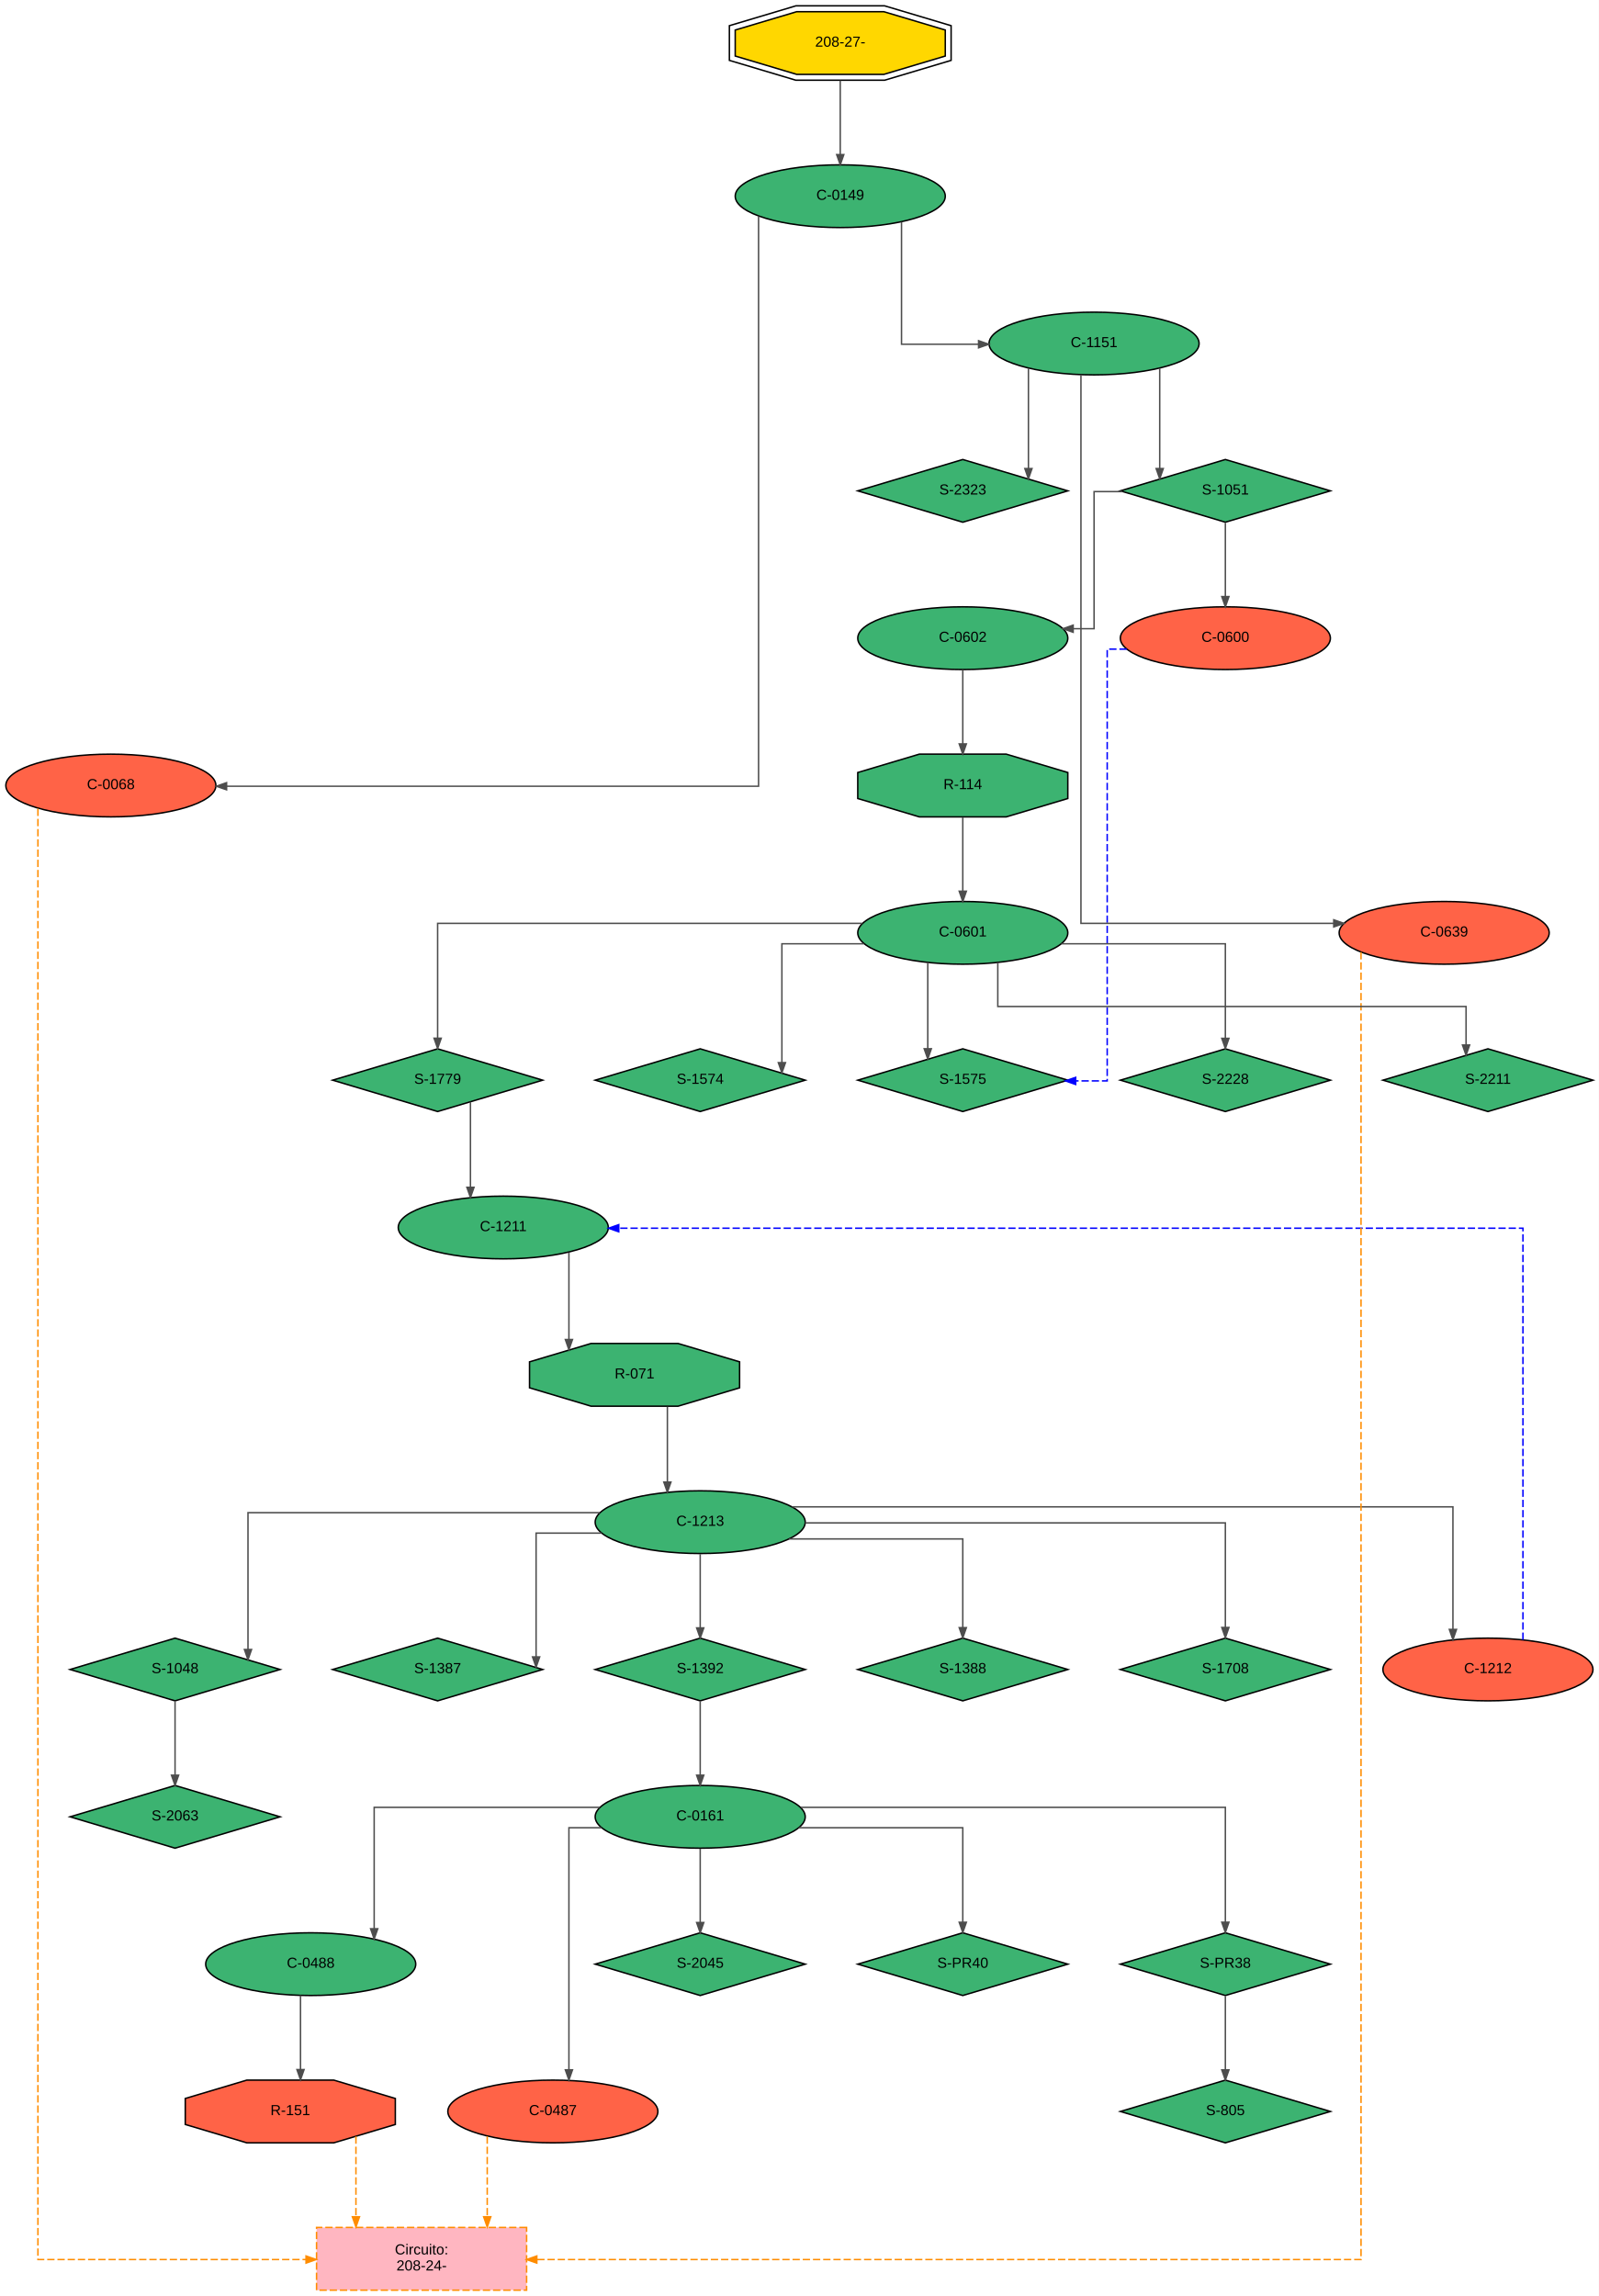
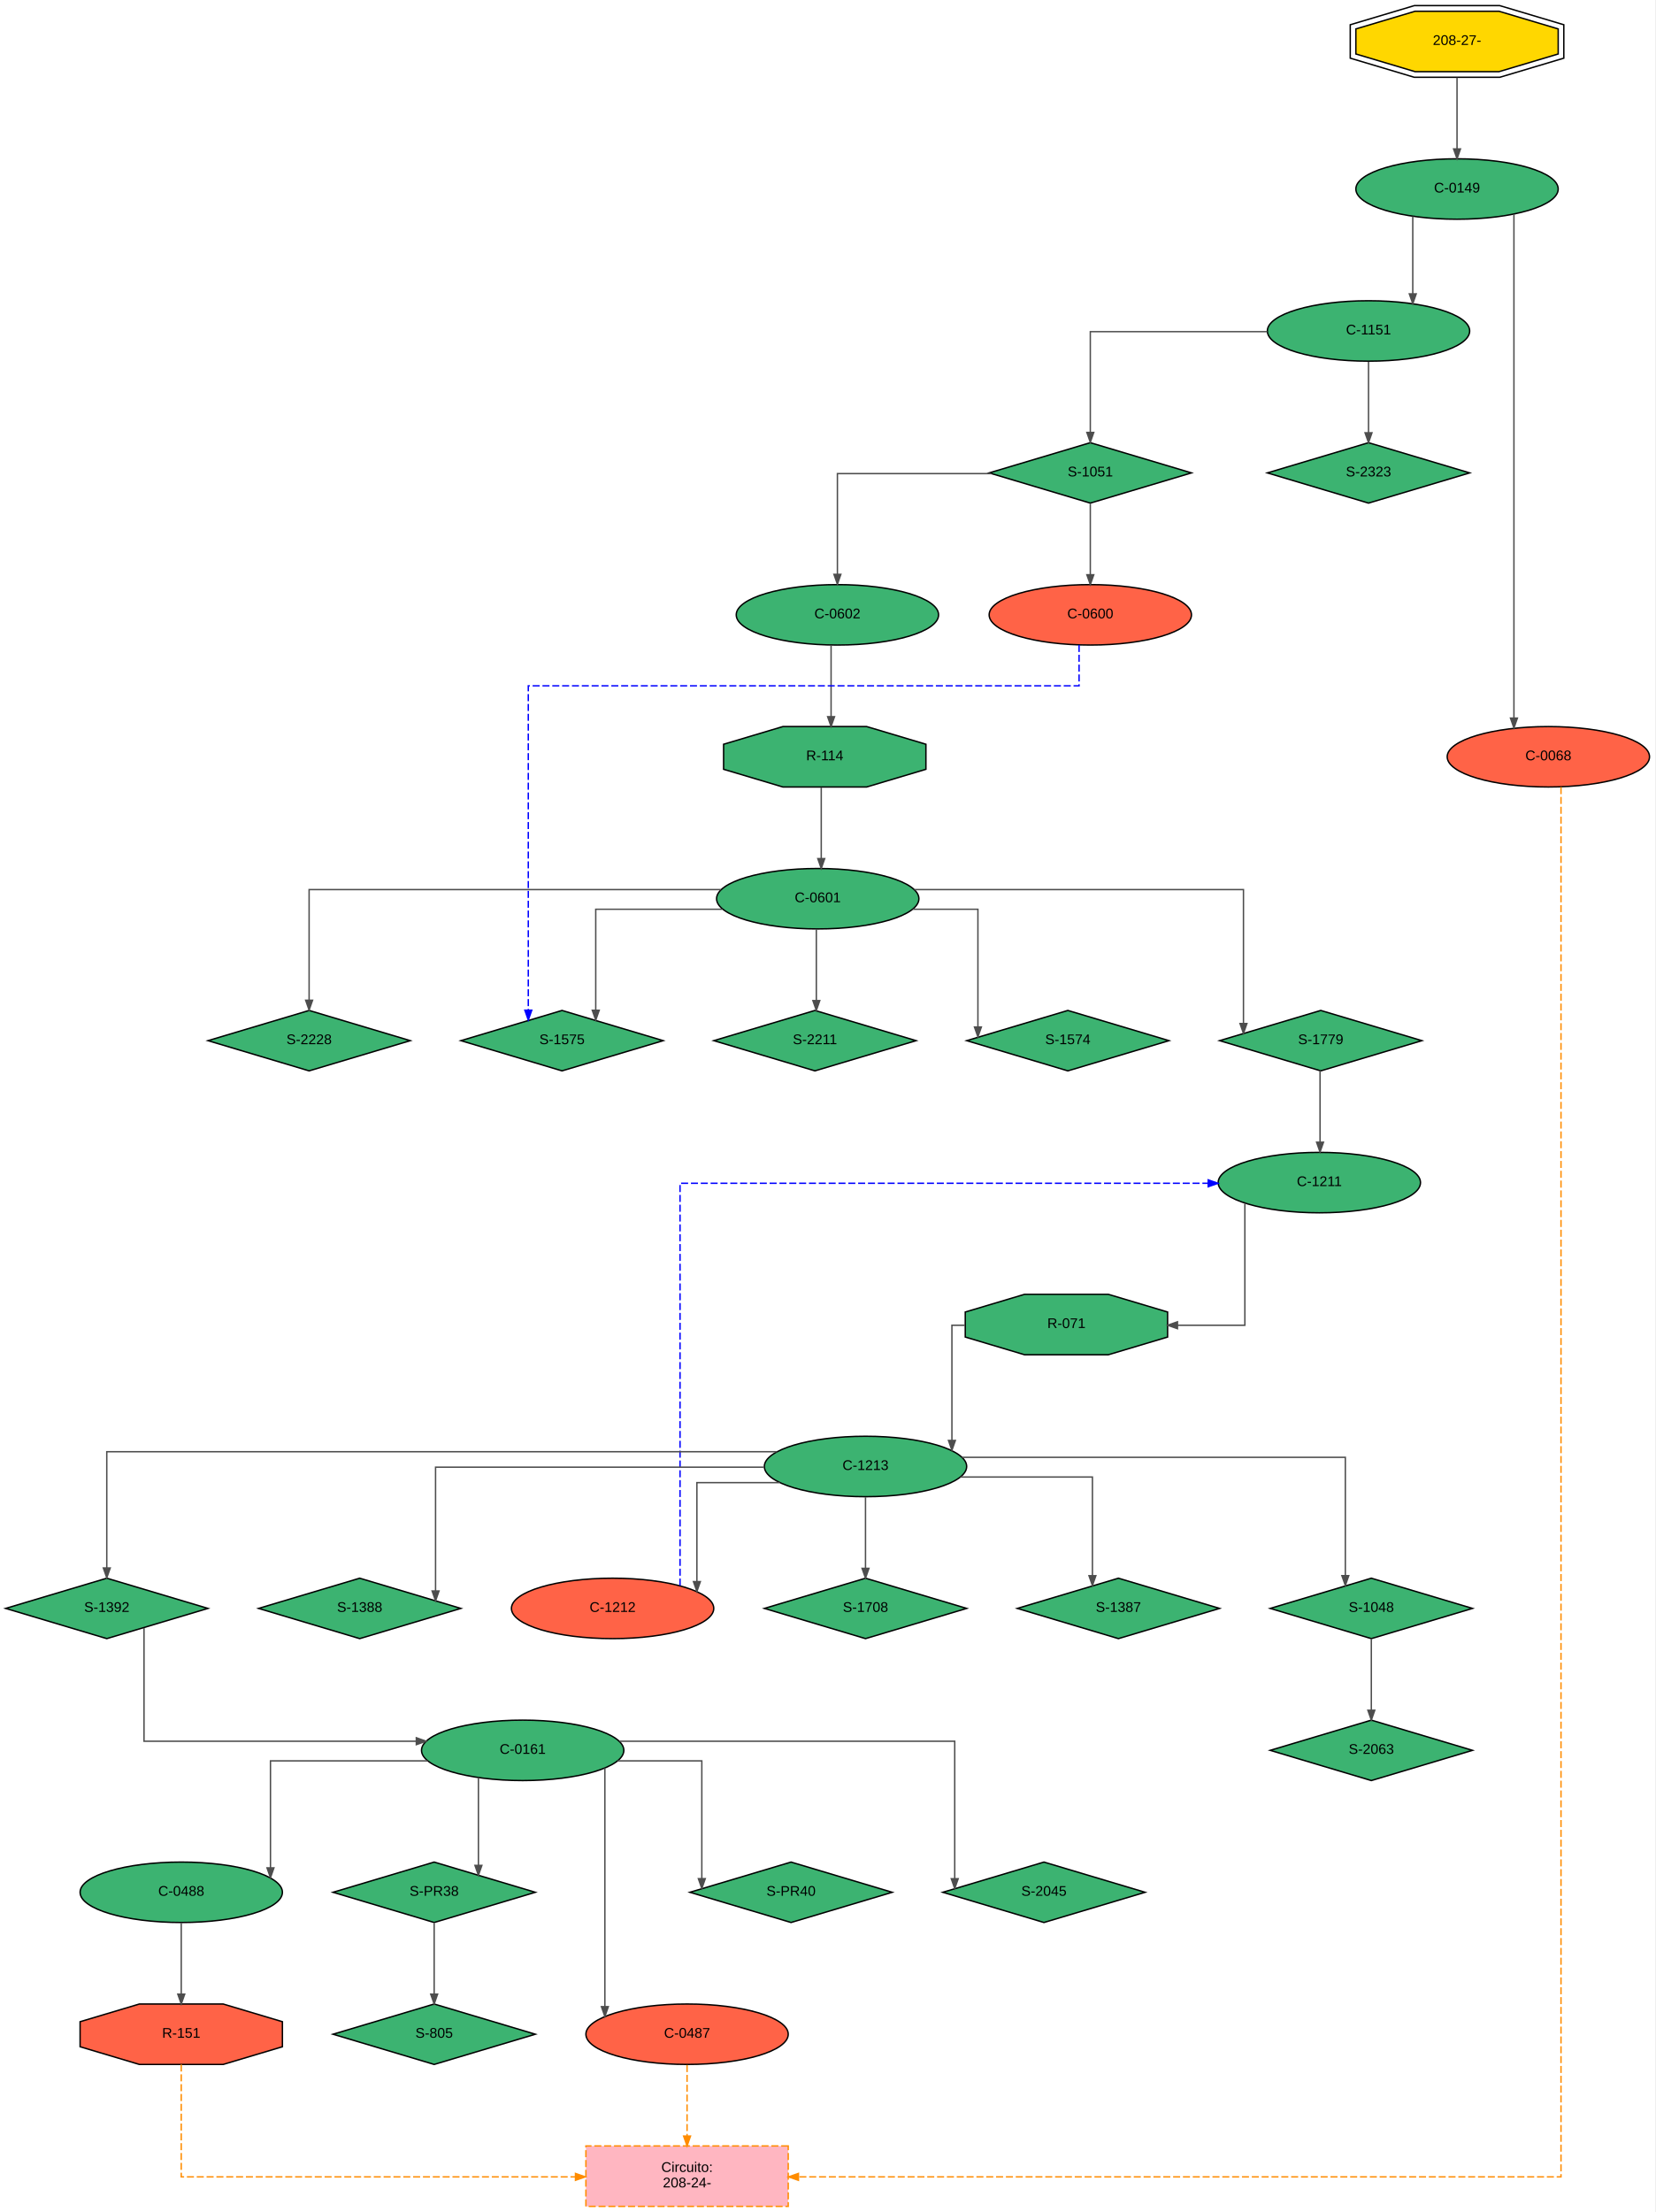
- <svg xmlns="http://www.w3.org/2000/svg" width="1096pt" height="1574pt" viewBox="0.00 0.00 1096.00 1574.00">
+ <svg xmlns="http://www.w3.org/2000/svg" width="1178pt" height="1574pt" viewBox="0.00 0.00 1178.00 1574.00">
  <g id="graph0" class="graph" transform="scale(1 1) rotate(0) translate(4 1570)">
-     <polygon fill="white" stroke="transparent" points="-4,4 -4,-1570 1092,-1570 1092,4 -4,4" />
+     <polygon fill="white" stroke="transparent" points="-4,4 -4,-1570 1174,-1570 1174,4 -4,4" />
    <g id="node1" class="node">
-       <ellipse fill="mediumseagreen" stroke="black" cx="209" cy="-223.5" rx="72" ry="21.5" />
-       <text text-anchor="middle" x="209" y="-221" font-family="Arial" font-size="10.00">C-0488</text>
+       <ellipse fill="mediumseagreen" stroke="black" cx="125" cy="-223.5" rx="72" ry="21.5" />
+       <text text-anchor="middle" x="125" y="-221" font-family="Arial" font-size="10.00">C-0488</text>
+     </g>
+     <g id="node9" class="node">
+       <polygon fill="tomato" stroke="black" points="197,-113.59 197,-131.41 154.82,-144 95.18,-144 53,-131.41 53,-113.59 95.18,-101 154.82,-101 197,-113.59" />
+       <text text-anchor="middle" x="125" y="-120" font-family="Arial" font-size="10.00">R-151</text>
+     </g>
+     <g id="edge7" class="edge">
+       <path fill="none" stroke="#4d4d4d" d="M125,-201.58C125,-201.58 125,-151.03 125,-151.03" />
+       <polygon fill="#4d4d4d" stroke="#4d4d4d" points="127.45,-151.03 125,-144.03 122.55,-151.03 127.45,-151.03" />
+     </g>
+     <g id="node2" class="node">
+       <polygon fill="mediumseagreen" stroke="black" points="772,-1255 700,-1233.5 772,-1212 844,-1233.5 772,-1255" />
+       <text text-anchor="middle" x="772" y="-1231" font-family="Arial" font-size="10.00">S-1051</text>
+     </g>
+     <g id="node4" class="node">
+       <ellipse fill="mediumseagreen" stroke="black" cx="592" cy="-1132.5" rx="72" ry="21.5" />
+       <text text-anchor="middle" x="592" y="-1130" font-family="Arial" font-size="10.00">C-0602</text>
+     </g>
+     <g id="edge24" class="edge">
+       <path fill="none" stroke="#4d4d4d" d="M701.63,-1233C651.15,-1233 592,-1233 592,-1233 592,-1233 592,-1161.31 592,-1161.31" />
+       <polygon fill="#4d4d4d" stroke="#4d4d4d" points="594.45,-1161.31 592,-1154.31 589.55,-1161.31 594.45,-1161.31" />
+     </g>
+     <g id="node8" class="node">
+       <ellipse fill="tomato" stroke="black" cx="772" cy="-1132.5" rx="72" ry="21.5" />
+       <text text-anchor="middle" x="772" y="-1130" font-family="Arial" font-size="10.00">C-0600</text>
+     </g>
+     <g id="edge25" class="edge">
+       <path fill="none" stroke="#4d4d4d" d="M772,-1211.58C772,-1211.58 772,-1161.03 772,-1161.03" />
+       <polygon fill="#4d4d4d" stroke="#4d4d4d" points="774.45,-1161.03 772,-1154.03 769.55,-1161.03 774.45,-1161.03" />
+     </g>
+     <g id="node3" class="node">
+       <polygon fill="mediumseagreen" stroke="black" points="972,-346 900,-324.5 972,-303 1044,-324.5 972,-346" />
+       <text text-anchor="middle" x="972" y="-322" font-family="Arial" font-size="10.00">S-2063</text>
+     </g>
+     <g id="node5" class="node">
+       <polygon fill="mediumseagreen" stroke="black" points="655,-1022.59 655,-1040.41 612.82,-1053 553.18,-1053 511,-1040.41 511,-1022.59 553.18,-1010 612.82,-1010 655,-1022.59" />
+       <text text-anchor="middle" x="583" y="-1029" font-family="Arial" font-size="10.00">R-114</text>
+     </g>
+     <g id="edge26" class="edge">
+       <path fill="none" stroke="#4d4d4d" d="M587.5,-1110.58C587.5,-1110.58 587.5,-1060.03 587.5,-1060.03" />
+       <polygon fill="#4d4d4d" stroke="#4d4d4d" points="589.95,-1060.03 587.5,-1053.03 585.05,-1060.03 589.95,-1060.03" />
+     </g>
+     <g id="node11" class="node">
+       <ellipse fill="mediumseagreen" stroke="black" cx="578" cy="-930.5" rx="72" ry="21.5" />
+       <text text-anchor="middle" x="578" y="-928" font-family="Arial" font-size="10.00">C-0601</text>
+     </g>
+     <g id="edge27" class="edge">
+       <path fill="none" stroke="#4d4d4d" d="M580.5,-1009.58C580.5,-1009.58 580.5,-959.03 580.5,-959.03" />
+       <polygon fill="#4d4d4d" stroke="#4d4d4d" points="582.95,-959.03 580.5,-952.03 578.05,-959.03 582.95,-959.03" />
+     </g>
+     <g id="node6" class="node">
+       <polygon fill="mediumseagreen" stroke="black" points="305,-245 233,-223.5 305,-202 377,-223.5 305,-245" />
+       <text text-anchor="middle" x="305" y="-221" font-family="Arial" font-size="10.00">S-PR38</text>
+     </g>
+     <g id="node21" class="node">
+       <polygon fill="mediumseagreen" stroke="black" points="305,-144 233,-122.5 305,-101 377,-122.5 305,-144" />
+       <text text-anchor="middle" x="305" y="-120" font-family="Arial" font-size="10.00">S-805</text>
+     </g>
+     <g id="edge4" class="edge">
+       <path fill="none" stroke="#4d4d4d" d="M305,-201.58C305,-201.58 305,-151.03 305,-151.03" />
+       <polygon fill="#4d4d4d" stroke="#4d4d4d" points="307.45,-151.03 305,-144.03 302.55,-151.03 307.45,-151.03" />
+     </g>
+     <g id="node7" class="node">
+       <polygon fill="mediumseagreen" stroke="black" points="216,-851 144,-829.5 216,-808 288,-829.5 216,-851" />
+       <text text-anchor="middle" x="216" y="-827" font-family="Arial" font-size="10.00">S-2228</text>
+     </g>
+     <g id="node22" class="node">
+       <polygon fill="mediumseagreen" stroke="black" points="396,-851 324,-829.5 396,-808 468,-829.5 396,-851" />
+       <text text-anchor="middle" x="396" y="-827" font-family="Arial" font-size="10.00">S-1575</text>
+     </g>
+     <g id="edge37" class="edge">
+       <path fill="none" stroke="blue" stroke-dasharray="5,2" d="M764,-1111.08C764,-1097.32 764,-1082 764,-1082 764,-1082 372,-1082 372,-1082 372,-1082 372,-851.17 372,-851.17" />
+       <polygon fill="blue" stroke="blue" points="374.45,-851.17 372,-844.17 369.55,-851.17 374.45,-851.17" />
+     </g>
+     <g id="node34" class="node">
+       <polygon fill="lightpink" stroke="darkorange" stroke-dasharray="5,2" points="557,-43 413,-43 413,0 557,0 557,-43" />
+       <text text-anchor="middle" x="485" y="-24.5" font-family="Arial" font-size="10.00">Circuito:</text>
+       <text text-anchor="middle" x="485" y="-13.5" font-family="Arial" font-size="10.00">208-24-</text>
+     </g>
+     <g id="edge33" class="edge">
+       <path fill="none" stroke="darkorange" stroke-dasharray="5,2" d="M125,-100.97C125,-71.18 125,-21 125,-21 125,-21 405.58,-21 405.58,-21" />
+       <polygon fill="darkorange" stroke="darkorange" points="405.58,-23.45 412.58,-21 405.58,-18.55 405.58,-23.45" />
+     </g>
+     <g id="node10" class="node">
+       <ellipse fill="mediumseagreen" stroke="black" cx="970" cy="-1334.5" rx="72" ry="21.5" />
+       <text text-anchor="middle" x="970" y="-1332" font-family="Arial" font-size="10.00">C-1151</text>
+     </g>
+     <g id="edge23" class="edge">
+       <path fill="none" stroke="#4d4d4d" d="M897.96,-1334C841.34,-1334 772,-1334 772,-1334 772,-1334 772,-1262.31 772,-1262.31" />
+       <polygon fill="#4d4d4d" stroke="#4d4d4d" points="774.45,-1262.31 772,-1255.31 769.55,-1262.31 774.45,-1262.31" />
+     </g>
+     <g id="node13" class="node">
+       <polygon fill="mediumseagreen" stroke="black" points="970,-1255 898,-1233.5 970,-1212 1042,-1233.5 970,-1255" />
+       <text text-anchor="middle" x="970" y="-1231" font-family="Arial" font-size="10.00">S-2323</text>
+     </g>
+     <g id="edge21" class="edge">
+       <path fill="none" stroke="#4d4d4d" d="M970,-1312.58C970,-1312.58 970,-1262.03 970,-1262.03" />
+       <polygon fill="#4d4d4d" stroke="#4d4d4d" points="972.45,-1262.03 970,-1255.03 967.55,-1262.03 972.45,-1262.03" />
+     </g>
+     <g id="edge13" class="edge">
+       <path fill="none" stroke="#4d4d4d" d="M509.06,-937C404.03,-937 216,-937 216,-937 216,-937 216,-858.25 216,-858.25" />
+       <polygon fill="#4d4d4d" stroke="#4d4d4d" points="218.45,-858.25 216,-851.25 213.55,-858.25 218.45,-858.25" />
+     </g>
+     <g id="edge28" class="edge">
+       <path fill="none" stroke="#4d4d4d" d="M510.08,-923C467.25,-923 420,-923 420,-923 420,-923 420,-851.11 420,-851.11" />
+       <polygon fill="#4d4d4d" stroke="#4d4d4d" points="422.45,-851.11 420,-844.11 417.55,-851.11 422.45,-851.11" />
+     </g>
+     <g id="node28" class="node">
+       <polygon fill="mediumseagreen" stroke="black" points="576,-851 504,-829.5 576,-808 648,-829.5 576,-851" />
+       <text text-anchor="middle" x="576" y="-827" font-family="Arial" font-size="10.00">S-2211</text>
+     </g>
+     <g id="edge14" class="edge">
+       <path fill="none" stroke="#4d4d4d" d="M577,-908.58C577,-908.58 577,-858.03 577,-858.03" />
+       <polygon fill="#4d4d4d" stroke="#4d4d4d" points="579.45,-858.03 577,-851.03 574.55,-858.03 579.45,-858.03" />
+     </g>
+     <g id="node29" class="node">
+       <polygon fill="mediumseagreen" stroke="black" points="756,-851 684,-829.5 756,-808 828,-829.5 756,-851" />
+       <text text-anchor="middle" x="756" y="-827" font-family="Arial" font-size="10.00">S-1574</text>
+     </g>
+     <g id="edge12" class="edge">
+       <path fill="none" stroke="#4d4d4d" d="M645.63,-923C670.18,-923 692,-923 692,-923 692,-923 692,-839.2 692,-839.2" />
+       <polygon fill="#4d4d4d" stroke="#4d4d4d" points="694.45,-839.2 692,-832.2 689.55,-839.2 694.45,-839.2" />
+     </g>
+     <g id="node32" class="node">
+       <polygon fill="mediumseagreen" stroke="black" points="936,-851 864,-829.5 936,-808 1008,-829.5 936,-851" />
+       <text text-anchor="middle" x="936" y="-827" font-family="Arial" font-size="10.00">S-1779</text>
+     </g>
+     <g id="edge29" class="edge">
+       <path fill="none" stroke="#4d4d4d" d="M646.76,-937C736.15,-937 881,-937 881,-937 881,-937 881,-841.68 881,-841.68" />
+       <polygon fill="#4d4d4d" stroke="#4d4d4d" points="883.45,-841.68 881,-834.68 878.55,-841.68 883.45,-841.68" />
+     </g>
+     <g id="node12" class="node">
+       <ellipse fill="tomato" stroke="black" cx="485" cy="-122.5" rx="72" ry="21.5" />
+       <text text-anchor="middle" x="485" y="-120" font-family="Arial" font-size="10.00">C-0487</text>
+     </g>
+     <g id="edge34" class="edge">
+       <path fill="none" stroke="darkorange" stroke-dasharray="5,2" d="M485,-100.58C485,-100.58 485,-50.03 485,-50.03" />
+       <polygon fill="darkorange" stroke="darkorange" points="487.45,-50.03 485,-43.03 482.55,-50.03 487.45,-50.03" />
+     </g>
+     <g id="node14" class="node">
+       <ellipse fill="mediumseagreen" stroke="black" cx="935" cy="-728.5" rx="72" ry="21.5" />
+       <text text-anchor="middle" x="935" y="-726" font-family="Arial" font-size="10.00">C-1211</text>
+     </g>
+     <g id="node33" class="node">
+       <polygon fill="mediumseagreen" stroke="black" points="827,-618.59 827,-636.41 784.82,-649 725.18,-649 683,-636.41 683,-618.59 725.18,-606 784.82,-606 827,-618.59" />
+       <text text-anchor="middle" x="755" y="-625" font-family="Arial" font-size="10.00">R-071</text>
+     </g>
+     <g id="edge31" class="edge">
+       <path fill="none" stroke="#4d4d4d" d="M882,-713.52C882,-685.29 882,-627 882,-627 882,-627 834.03,-627 834.03,-627" />
+       <polygon fill="#4d4d4d" stroke="#4d4d4d" points="834.03,-624.55 827.03,-627 834.03,-629.45 834.03,-624.55" />
+     </g>
+     <g id="node15" class="node">
+       <polygon fill="mediumseagreen" stroke="black" points="72,-447 0,-425.5 72,-404 144,-425.5 72,-447" />
+       <text text-anchor="middle" x="72" y="-423" font-family="Arial" font-size="10.00">S-1392</text>
+     </g>
+     <g id="node30" class="node">
+       <ellipse fill="mediumseagreen" stroke="black" cx="368" cy="-324.5" rx="72" ry="21.5" />
+       <text text-anchor="middle" x="368" y="-322" font-family="Arial" font-size="10.00">C-0161</text>
+     </g>
+     <g id="edge2" class="edge">
+       <path fill="none" stroke="#4d4d4d" d="M98.5,-411.56C98.5,-385.27 98.5,-331 98.5,-331 98.5,-331 292.3,-331 292.3,-331" />
+       <polygon fill="#4d4d4d" stroke="#4d4d4d" points="292.3,-333.45 299.3,-331 292.3,-328.55 292.3,-333.45" />
+     </g>
+     <g id="node16" class="node">
+       <ellipse fill="tomato" stroke="black" cx="1098" cy="-1031.5" rx="72" ry="21.5" />
+       <text text-anchor="middle" x="1098" y="-1029" font-family="Arial" font-size="10.00">C-0068</text>
+     </g>
+     <g id="edge36" class="edge">
+       <path fill="none" stroke="darkorange" stroke-dasharray="5,2" d="M1107,-1009.93C1107,-863.48 1107,-21 1107,-21 1107,-21 564.26,-21 564.26,-21" />
+       <polygon fill="darkorange" stroke="darkorange" points="564.26,-18.55 557.26,-21 564.26,-23.45 564.26,-18.55" />
    </g>
    <g id="node17" class="node">
-       <polygon fill="tomato" stroke="black" points="267,-113.59 267,-131.41 224.82,-144 165.18,-144 123,-131.41 123,-113.59 165.18,-101 224.82,-101 267,-113.59" />
-       <text text-anchor="middle" x="195" y="-120" font-family="Arial" font-size="10.00">R-151</text>
-     </g>
-     <g id="edge26" class="edge">
-       <path fill="none" stroke="#4d4d4d" d="M202,-202.08C202,-202.08 202,-151.24 202,-151.24" />
-       <polygon fill="#4d4d4d" stroke="#4d4d4d" points="204.45,-151.24 202,-144.24 199.55,-151.24 204.45,-151.24" />
-     </g>
-     <g id="node2" class="node">
-       <polygon fill="mediumseagreen" stroke="black" points="728,-1022.59 728,-1040.41 685.82,-1053 626.18,-1053 584,-1040.41 584,-1022.59 626.18,-1010 685.82,-1010 728,-1022.59" />
-       <text text-anchor="middle" x="656" y="-1029" font-family="Arial" font-size="10.00">R-114</text>
-     </g>
-     <g id="node34" class="node">
-       <ellipse fill="mediumseagreen" stroke="black" cx="656" cy="-930.5" rx="72" ry="21.5" />
-       <text text-anchor="middle" x="656" y="-928" font-family="Arial" font-size="10.00">C-0601</text>
+       <polygon fill="mediumseagreen" stroke="black" points="252,-447 180,-425.5 252,-404 324,-425.5 252,-447" />
+       <text text-anchor="middle" x="252" y="-423" font-family="Arial" font-size="10.00">S-1388</text>
+     </g>
+     <g id="node18" class="node">
+       <ellipse fill="mediumseagreen" stroke="black" cx="1033" cy="-1435.5" rx="72" ry="21.5" />
+       <text text-anchor="middle" x="1033" y="-1433" font-family="Arial" font-size="10.00">C-0149</text>
+     </g>
+     <g id="edge18" class="edge">
+       <path fill="none" stroke="#4d4d4d" d="M1001.5,-1416.03C1001.5,-1416.03 1001.5,-1360.91 1001.5,-1360.91" />
+       <polygon fill="#4d4d4d" stroke="#4d4d4d" points="1003.95,-1360.91 1001.5,-1353.91 999.05,-1360.91 1003.95,-1360.91" />
+     </g>
+     <g id="edge20" class="edge">
+       <path fill="none" stroke="#4d4d4d" d="M1073.5,-1417.62C1073.5,-1417.62 1073.5,-1059 1073.5,-1059" />
+       <polygon fill="#4d4d4d" stroke="#4d4d4d" points="1075.95,-1059 1073.5,-1052 1071.05,-1059 1075.95,-1059" />
+     </g>
+     <g id="node19" class="node">
+       <polygon fill="gold" stroke="black" points="1105,-1531.59 1105,-1549.41 1062.82,-1562 1003.18,-1562 961,-1549.41 961,-1531.59 1003.18,-1519 1062.82,-1519 1105,-1531.59" />
+       <polygon fill="none" stroke="black" points="1109,-1528.61 1109,-1552.39 1063.41,-1566 1002.59,-1566 957,-1552.39 957,-1528.61 1002.59,-1515 1063.41,-1515 1109,-1528.61" />
+       <text text-anchor="middle" x="1033" y="-1538" font-family="Arial" font-size="10.00">208-27-</text>
+     </g>
+     <g id="edge19" class="edge">
+       <path fill="none" stroke="#4d4d4d" d="M1033,-1514.81C1033,-1514.81 1033,-1464.03 1033,-1464.03" />
+       <polygon fill="#4d4d4d" stroke="#4d4d4d" points="1035.45,-1464.03 1033,-1457.03 1030.55,-1464.03 1035.45,-1464.03" />
+     </g>
+     <g id="node20" class="node">
+       <ellipse fill="tomato" stroke="black" cx="432" cy="-425.5" rx="72" ry="21.5" />
+       <text text-anchor="middle" x="432" y="-423" font-family="Arial" font-size="10.00">C-1212</text>
+     </g>
+     <g id="edge35" class="edge">
+       <path fill="none" stroke="blue" stroke-dasharray="5,2" d="M480,-441.76C480,-504.6 480,-728 480,-728 480,-728 855.9,-728 855.9,-728" />
+       <polygon fill="blue" stroke="blue" points="855.9,-730.45 862.9,-728 855.9,-725.55 855.9,-730.45" />
+     </g>
+     <g id="node23" class="node">
+       <polygon fill="mediumseagreen" stroke="black" points="559,-245 487,-223.5 559,-202 631,-223.5 559,-245" />
+       <text text-anchor="middle" x="559" y="-221" font-family="Arial" font-size="10.00">S-PR40</text>
+     </g>
+     <g id="node24" class="node">
+       <polygon fill="mediumseagreen" stroke="black" points="612,-447 540,-425.5 612,-404 684,-425.5 612,-447" />
+       <text text-anchor="middle" x="612" y="-423" font-family="Arial" font-size="10.00">S-1708</text>
+     </g>
+     <g id="node25" class="node">
+       <polygon fill="mediumseagreen" stroke="black" points="792,-447 720,-425.5 792,-404 864,-425.5 792,-447" />
+       <text text-anchor="middle" x="792" y="-423" font-family="Arial" font-size="10.00">S-1387</text>
+     </g>
+     <g id="node26" class="node">
+       <ellipse fill="mediumseagreen" stroke="black" cx="612" cy="-526.5" rx="72" ry="21.5" />
+       <text text-anchor="middle" x="612" y="-524" font-family="Arial" font-size="10.00">C-1213</text>
+     </g>
+     <g id="edge1" class="edge">
+       <path fill="none" stroke="#4d4d4d" d="M549,-537C406.55,-537 72,-537 72,-537 72,-537 72,-454.26 72,-454.26" />
+       <polygon fill="#4d4d4d" stroke="#4d4d4d" points="74.45,-454.26 72,-447.26 69.55,-454.26 74.45,-454.26" />
+     </g>
+     <g id="edge17" class="edge">
+       <path fill="none" stroke="#4d4d4d" d="M539.87,-526C449.4,-526 306,-526 306,-526 306,-526 306,-437.9 306,-437.9" />
+       <polygon fill="#4d4d4d" stroke="#4d4d4d" points="308.45,-437.9 306,-430.9 303.55,-437.9 308.45,-437.9" />
+     </g>
+     <g id="edge11" class="edge">
+       <path fill="none" stroke="#4d4d4d" d="M550.95,-515C521.3,-515 492,-515 492,-515 492,-515 492,-444.57 492,-444.57" />
+       <polygon fill="#4d4d4d" stroke="#4d4d4d" points="494.45,-444.57 492,-437.57 489.55,-444.57 494.45,-444.57" />
+     </g>
+     <g id="edge22" class="edge">
+       <path fill="none" stroke="#4d4d4d" d="M612,-504.58C612,-504.58 612,-454.03 612,-454.03" />
+       <polygon fill="#4d4d4d" stroke="#4d4d4d" points="614.45,-454.03 612,-447.03 609.55,-454.03 614.45,-454.03" />
    </g>
    <g id="edge10" class="edge">
-       <path fill="none" stroke="#4d4d4d" d="M656,-1009.58C656,-1009.58 656,-959.03 656,-959.03" />
-       <polygon fill="#4d4d4d" stroke="#4d4d4d" points="658.45,-959.03 656,-952.03 653.55,-959.03 658.45,-959.03" />
-     </g>
-     <g id="node3" class="node">
-       <ellipse fill="tomato" stroke="black" cx="375" cy="-122.5" rx="72" ry="21.5" />
-       <text text-anchor="middle" x="375" y="-120" font-family="Arial" font-size="10.00">C-0487</text>
-     </g>
-     <g id="node35" class="node">
-       <polygon fill="lightpink" stroke="darkorange" stroke-dasharray="5,2" points="357,-43 213,-43 213,0 357,0 357,-43" />
-       <text text-anchor="middle" x="285" y="-24.5" font-family="Arial" font-size="10.00">Circuito:</text>
-       <text text-anchor="middle" x="285" y="-13.5" font-family="Arial" font-size="10.00">208-24-</text>
-     </g>
-     <g id="edge38" class="edge">
-       <path fill="none" stroke="darkorange" stroke-dasharray="5,2" d="M330,-105.37C330,-105.37 330,-50.31 330,-50.31" />
-       <polygon fill="darkorange" stroke="darkorange" points="332.45,-50.31 330,-43.31 327.55,-50.31 332.45,-50.31" />
-     </g>
-     <g id="node4" class="node">
-       <polygon fill="mediumseagreen" stroke="black" points="296,-851 224,-829.5 296,-808 368,-829.5 296,-851" />
-       <text text-anchor="middle" x="296" y="-827" font-family="Arial" font-size="10.00">S-1779</text>
-     </g>
-     <g id="node15" class="node">
-       <ellipse fill="mediumseagreen" stroke="black" cx="341" cy="-728.5" rx="72" ry="21.5" />
-       <text text-anchor="middle" x="341" y="-726" font-family="Arial" font-size="10.00">C-1211</text>
-     </g>
-     <g id="edge13" class="edge">
-       <path fill="none" stroke="#4d4d4d" d="M318.5,-814.6C318.5,-814.6 318.5,-756.07 318.5,-756.07" />
-       <polygon fill="#4d4d4d" stroke="#4d4d4d" points="320.95,-756.07 318.5,-749.07 316.05,-756.07 320.95,-756.07" />
-     </g>
-     <g id="node5" class="node">
-       <polygon fill="mediumseagreen" stroke="black" points="116,-447 44,-425.5 116,-404 188,-425.5 116,-447" />
-       <text text-anchor="middle" x="116" y="-423" font-family="Arial" font-size="10.00">S-1048</text>
-     </g>
-     <g id="node29" class="node">
-       <polygon fill="mediumseagreen" stroke="black" points="116,-346 44,-324.5 116,-303 188,-324.5 116,-346" />
-       <text text-anchor="middle" x="116" y="-322" font-family="Arial" font-size="10.00">S-2063</text>
-     </g>
-     <g id="edge19" class="edge">
-       <path fill="none" stroke="#4d4d4d" d="M116,-403.58C116,-403.58 116,-353.03 116,-353.03" />
-       <polygon fill="#4d4d4d" stroke="#4d4d4d" points="118.45,-353.03 116,-346.03 113.55,-353.03 118.45,-353.03" />
-     </g>
-     <g id="node6" class="node">
-       <polygon fill="mediumseagreen" stroke="black" points="476,-245 404,-223.5 476,-202 548,-223.5 476,-245" />
-       <text text-anchor="middle" x="476" y="-221" font-family="Arial" font-size="10.00">S-2045</text>
-     </g>
-     <g id="node7" class="node">
-       <polygon fill="mediumseagreen" stroke="black" points="656,-245 584,-223.5 656,-202 728,-223.5 656,-245" />
-       <text text-anchor="middle" x="656" y="-221" font-family="Arial" font-size="10.00">S-PR40</text>
-     </g>
-     <g id="node8" class="node">
-       <polygon fill="mediumseagreen" stroke="black" points="503,-618.59 503,-636.41 460.82,-649 401.18,-649 359,-636.41 359,-618.59 401.18,-606 460.82,-606 503,-618.59" />
-       <text text-anchor="middle" x="431" y="-625" font-family="Arial" font-size="10.00">R-071</text>
-     </g>
-     <g id="node28" class="node">
-       <ellipse fill="mediumseagreen" stroke="black" cx="476" cy="-526.5" rx="72" ry="21.5" />
-       <text text-anchor="middle" x="476" y="-524" font-family="Arial" font-size="10.00">C-1213</text>
+       <path fill="none" stroke="#4d4d4d" d="M679.55,-519C723.81,-519 773.5,-519 773.5,-519 773.5,-519 773.5,-448.79 773.5,-448.79" />
+       <polygon fill="#4d4d4d" stroke="#4d4d4d" points="775.95,-448.79 773.5,-441.79 771.05,-448.79 775.95,-448.79" />
+     </g>
+     <g id="node27" class="node">
+       <polygon fill="mediumseagreen" stroke="black" points="972,-447 900,-425.5 972,-404 1044,-425.5 972,-447" />
+       <text text-anchor="middle" x="972" y="-423" font-family="Arial" font-size="10.00">S-1048</text>
+     </g>
+     <g id="edge16" class="edge">
+       <path fill="none" stroke="#4d4d4d" d="M680.7,-533C780.42,-533 953.5,-533 953.5,-533 953.5,-533 953.5,-448.83 953.5,-448.83" />
+       <polygon fill="#4d4d4d" stroke="#4d4d4d" points="955.95,-448.83 953.5,-441.83 951.05,-448.83 955.95,-448.83" />
    </g>
    <g id="edge15" class="edge">
-       <path fill="none" stroke="#4d4d4d" d="M453.5,-605.58C453.5,-605.58 453.5,-554 453.5,-554" />
-       <polygon fill="#4d4d4d" stroke="#4d4d4d" points="455.95,-554 453.5,-547 451.05,-554 455.95,-554" />
-     </g>
-     <g id="node9" class="node">
-       <ellipse fill="mediumseagreen" stroke="black" cx="656" cy="-1132.5" rx="72" ry="21.5" />
-       <text text-anchor="middle" x="656" y="-1130" font-family="Arial" font-size="10.00">C-0602</text>
+       <path fill="none" stroke="#4d4d4d" d="M972,-403.58C972,-403.58 972,-353.03 972,-353.03" />
+       <polygon fill="#4d4d4d" stroke="#4d4d4d" points="974.45,-353.03 972,-346.03 969.55,-353.03 974.45,-353.03" />
+     </g>
+     <g id="edge6" class="edge">
+       <path fill="none" stroke="#4d4d4d" d="M300.39,-317C249.51,-317 188.5,-317 188.5,-317 188.5,-317 188.5,-240.86 188.5,-240.86" />
+       <polygon fill="#4d4d4d" stroke="#4d4d4d" points="190.95,-240.86 188.5,-233.86 186.05,-240.86 190.95,-240.86" />
+     </g>
+     <g id="edge3" class="edge">
+       <path fill="none" stroke="#4d4d4d" d="M336.5,-305.03C336.5,-305.03 336.5,-242.62 336.5,-242.62" />
+       <polygon fill="#4d4d4d" stroke="#4d4d4d" points="338.95,-242.62 336.5,-235.62 334.05,-242.62 338.95,-242.62" />
+     </g>
+     <g id="edge8" class="edge">
+       <path fill="none" stroke="#4d4d4d" d="M426.5,-311.86C426.5,-311.86 426.5,-142.13 426.5,-142.13" />
+       <polygon fill="#4d4d4d" stroke="#4d4d4d" points="428.95,-142.13 426.5,-135.13 424.05,-142.13 428.95,-142.13" />
+     </g>
+     <g id="edge5" class="edge">
+       <path fill="none" stroke="#4d4d4d" d="M435.48,-317C466.07,-317 495.5,-317 495.5,-317 495.5,-317 495.5,-233.2 495.5,-233.2" />
+       <polygon fill="#4d4d4d" stroke="#4d4d4d" points="497.95,-233.2 495.5,-226.2 493.05,-233.2 497.95,-233.2" />
+     </g>
+     <g id="node31" class="node">
+       <polygon fill="mediumseagreen" stroke="black" points="739,-245 667,-223.5 739,-202 811,-223.5 739,-245" />
+       <text text-anchor="middle" x="739" y="-221" font-family="Arial" font-size="10.00">S-2045</text>
    </g>
    <g id="edge9" class="edge">
-       <path fill="none" stroke="#4d4d4d" d="M656,-1110.58C656,-1110.58 656,-1060.03 656,-1060.03" />
-       <polygon fill="#4d4d4d" stroke="#4d4d4d" points="658.45,-1060.03 656,-1053.03 653.55,-1060.03 658.45,-1060.03" />
-     </g>
-     <g id="node10" class="node">
-       <polygon fill="mediumseagreen" stroke="black" points="476,-851 404,-829.5 476,-808 548,-829.5 476,-851" />
-       <text text-anchor="middle" x="476" y="-827" font-family="Arial" font-size="10.00">S-1574</text>
-     </g>
-     <g id="node11" class="node">
-       <ellipse fill="mediumseagreen" stroke="black" cx="476" cy="-324.5" rx="72" ry="21.5" />
-       <text text-anchor="middle" x="476" y="-322" font-family="Arial" font-size="10.00">C-0161</text>
-     </g>
-     <g id="edge25" class="edge">
-       <path fill="none" stroke="#4d4d4d" d="M407.12,-331C341.45,-331 252.5,-331 252.5,-331 252.5,-331 252.5,-247.77 252.5,-247.77" />
-       <polygon fill="#4d4d4d" stroke="#4d4d4d" points="254.95,-247.77 252.5,-240.77 250.05,-247.77 254.95,-247.77" />
-     </g>
-     <g id="edge27" class="edge">
-       <path fill="none" stroke="#4d4d4d" d="M408.25,-317C395.46,-317 386,-317 386,-317 386,-317 386,-151.06 386,-151.06" />
-       <polygon fill="#4d4d4d" stroke="#4d4d4d" points="388.45,-151.06 386,-144.06 383.55,-151.06 388.45,-151.06" />
-     </g>
-     <g id="edge28" class="edge">
-       <path fill="none" stroke="#4d4d4d" d="M476,-302.58C476,-302.58 476,-252.03 476,-252.03" />
-       <polygon fill="#4d4d4d" stroke="#4d4d4d" points="478.45,-252.03 476,-245.03 473.55,-252.03 478.45,-252.03" />
-     </g>
-     <g id="edge24" class="edge">
-       <path fill="none" stroke="#4d4d4d" d="M543.54,-317C594.61,-317 656,-317 656,-317 656,-317 656,-252.19 656,-252.19" />
-       <polygon fill="#4d4d4d" stroke="#4d4d4d" points="658.45,-252.19 656,-245.19 653.55,-252.19 658.45,-252.19" />
-     </g>
-     <g id="node25" class="node">
-       <polygon fill="mediumseagreen" stroke="black" points="836,-245 764,-223.5 836,-202 908,-223.5 836,-245" />
-       <text text-anchor="middle" x="836" y="-221" font-family="Arial" font-size="10.00">S-PR38</text>
-     </g>
-     <g id="edge22" class="edge">
-       <path fill="none" stroke="#4d4d4d" d="M544.99,-331C649.52,-331 836,-331 836,-331 836,-331 836,-252.25 836,-252.25" />
-       <polygon fill="#4d4d4d" stroke="#4d4d4d" points="838.45,-252.25 836,-245.25 833.55,-252.25 838.45,-252.25" />
-     </g>
-     <g id="node12" class="node">
-       <polygon fill="mediumseagreen" stroke="black" points="296,-447 224,-425.5 296,-404 368,-425.5 296,-447" />
-       <text text-anchor="middle" x="296" y="-423" font-family="Arial" font-size="10.00">S-1387</text>
-     </g>
-     <g id="node13" class="node">
-       <polygon fill="mediumseagreen" stroke="black" points="656,-851 584,-829.5 656,-808 728,-829.5 656,-851" />
-       <text text-anchor="middle" x="656" y="-827" font-family="Arial" font-size="10.00">S-1575</text>
-     </g>
-     <g id="node14" class="node">
-       <polygon fill="mediumseagreen" stroke="black" points="836,-851 764,-829.5 836,-808 908,-829.5 836,-851" />
-       <text text-anchor="middle" x="836" y="-827" font-family="Arial" font-size="10.00">S-2228</text>
-     </g>
-     <g id="edge14" class="edge">
-       <path fill="none" stroke="#4d4d4d" d="M386,-711.37C386,-711.37 386,-651.72 386,-651.72" />
-       <polygon fill="#4d4d4d" stroke="#4d4d4d" points="388.45,-651.72 386,-644.72 383.55,-651.72 388.45,-651.72" />
-     </g>
-     <g id="node16" class="node">
-       <polygon fill="mediumseagreen" stroke="black" points="656,-1255 584,-1233.5 656,-1212 728,-1233.5 656,-1255" />
-       <text text-anchor="middle" x="656" y="-1231" font-family="Arial" font-size="10.00">S-2323</text>
-     </g>
-     <g id="edge37" class="edge">
-       <path fill="none" stroke="darkorange" stroke-dasharray="5,2" d="M240,-105.37C240,-105.37 240,-50.31 240,-50.31" />
-       <polygon fill="darkorange" stroke="darkorange" points="242.45,-50.31 240,-43.31 237.55,-50.31 242.45,-50.31" />
-     </g>
-     <g id="node18" class="node">
-       <polygon fill="mediumseagreen" stroke="black" points="476,-447 404,-425.5 476,-404 548,-425.5 476,-447" />
-       <text text-anchor="middle" x="476" y="-423" font-family="Arial" font-size="10.00">S-1392</text>
-     </g>
-     <g id="edge21" class="edge">
-       <path fill="none" stroke="#4d4d4d" d="M476,-403.58C476,-403.58 476,-353.03 476,-353.03" />
-       <polygon fill="#4d4d4d" stroke="#4d4d4d" points="478.45,-353.03 476,-346.03 473.55,-353.03 478.45,-353.03" />
-     </g>
-     <g id="node19" class="node">
-       <ellipse fill="tomato" stroke="black" cx="72" cy="-1031.5" rx="72" ry="21.5" />
-       <text text-anchor="middle" x="72" y="-1029" font-family="Arial" font-size="10.00">C-0068</text>
-     </g>
-     <g id="edge34" class="edge">
-       <path fill="none" stroke="darkorange" stroke-dasharray="5,2" d="M22,-1015.63C22,-887.07 22,-21 22,-21 22,-21 205.79,-21 205.79,-21" />
-       <polygon fill="darkorange" stroke="darkorange" points="205.79,-23.45 212.79,-21 205.79,-18.55 205.79,-23.45" />
-     </g>
-     <g id="node20" class="node">
-       <polygon fill="mediumseagreen" stroke="black" points="1016,-851 944,-829.5 1016,-808 1088,-829.5 1016,-851" />
-       <text text-anchor="middle" x="1016" y="-827" font-family="Arial" font-size="10.00">S-2211</text>
-     </g>
-     <g id="node21" class="node">
-       <polygon fill="mediumseagreen" stroke="black" points="656,-447 584,-425.5 656,-404 728,-425.5 656,-447" />
-       <text text-anchor="middle" x="656" y="-423" font-family="Arial" font-size="10.00">S-1388</text>
-     </g>
-     <g id="node22" class="node">
-       <ellipse fill="mediumseagreen" stroke="black" cx="572" cy="-1435.5" rx="72" ry="21.5" />
-       <text text-anchor="middle" x="572" y="-1433" font-family="Arial" font-size="10.00">C-0149</text>
-     </g>
-     <g id="edge2" class="edge">
-       <path fill="none" stroke="#4d4d4d" d="M516,-1421.58C516,-1350.45 516,-1031 516,-1031 516,-1031 151.32,-1031 151.32,-1031" />
-       <polygon fill="#4d4d4d" stroke="#4d4d4d" points="151.32,-1028.55 144.32,-1031 151.32,-1033.45 151.32,-1028.55" />
-     </g>
-     <g id="node32" class="node">
-       <ellipse fill="mediumseagreen" stroke="black" cx="746" cy="-1334.5" rx="72" ry="21.5" />
-       <text text-anchor="middle" x="746" y="-1332" font-family="Arial" font-size="10.00">C-1151</text>
-     </g>
-     <g id="edge3" class="edge">
-       <path fill="none" stroke="#4d4d4d" d="M614,-1417.82C614,-1388.74 614,-1334 614,-1334 614,-1334 666.82,-1334 666.82,-1334" />
-       <polygon fill="#4d4d4d" stroke="#4d4d4d" points="666.82,-1336.45 673.82,-1334 666.82,-1331.55 666.82,-1336.45" />
-     </g>
-     <g id="node23" class="node">
-       <polygon fill="mediumseagreen" stroke="black" points="836,-1255 764,-1233.5 836,-1212 908,-1233.5 836,-1255" />
-       <text text-anchor="middle" x="836" y="-1231" font-family="Arial" font-size="10.00">S-1051</text>
-     </g>
-     <g id="edge7" class="edge">
-       <path fill="none" stroke="#4d4d4d" d="M765.53,-1233C754.14,-1233 746,-1233 746,-1233 746,-1233 746,-1139 746,-1139 746,-1139 731.67,-1139 731.67,-1139" />
-       <polygon fill="#4d4d4d" stroke="#4d4d4d" points="731.67,-1136.55 724.67,-1139 731.67,-1141.45 731.67,-1136.55" />
-     </g>
-     <g id="node31" class="node">
-       <ellipse fill="tomato" stroke="black" cx="836" cy="-1132.5" rx="72" ry="21.5" />
-       <text text-anchor="middle" x="836" y="-1130" font-family="Arial" font-size="10.00">C-0600</text>
-     </g>
-     <g id="edge8" class="edge">
-       <path fill="none" stroke="#4d4d4d" d="M836,-1211.58C836,-1211.58 836,-1161.03 836,-1161.03" />
-       <polygon fill="#4d4d4d" stroke="#4d4d4d" points="838.45,-1161.03 836,-1154.03 833.55,-1161.03 838.45,-1161.03" />
-     </g>
-     <g id="node24" class="node">
-       <polygon fill="mediumseagreen" stroke="black" points="836,-447 764,-425.5 836,-404 908,-425.5 836,-447" />
-       <text text-anchor="middle" x="836" y="-423" font-family="Arial" font-size="10.00">S-1708</text>
-     </g>
-     <g id="node26" class="node">
-       <polygon fill="mediumseagreen" stroke="black" points="836,-144 764,-122.5 836,-101 908,-122.5 836,-144" />
-       <text text-anchor="middle" x="836" y="-120" font-family="Arial" font-size="10.00">S-805</text>
-     </g>
-     <g id="edge23" class="edge">
-       <path fill="none" stroke="#4d4d4d" d="M836,-201.58C836,-201.58 836,-151.03 836,-151.03" />
-       <polygon fill="#4d4d4d" stroke="#4d4d4d" points="838.45,-151.03 836,-144.03 833.55,-151.03 838.45,-151.03" />
-     </g>
-     <g id="node27" class="node">
-       <ellipse fill="tomato" stroke="black" cx="1016" cy="-425.5" rx="72" ry="21.5" />
-       <text text-anchor="middle" x="1016" y="-423" font-family="Arial" font-size="10.00">C-1212</text>
-     </g>
-     <g id="edge39" class="edge">
-       <path fill="none" stroke="blue" stroke-dasharray="5,2" d="M1040,-445.82C1040,-513.64 1040,-728 1040,-728 1040,-728 420.17,-728 420.17,-728" />
-       <polygon fill="blue" stroke="blue" points="420.17,-725.55 413.17,-728 420.17,-730.45 420.17,-725.55" />
-     </g>
-     <g id="edge18" class="edge">
-       <path fill="none" stroke="#4d4d4d" d="M407.2,-533C315.87,-533 166,-533 166,-533 166,-533 166,-439.22 166,-439.22" />
-       <polygon fill="#4d4d4d" stroke="#4d4d4d" points="168.45,-439.22 166,-432.22 163.55,-439.22 168.45,-439.22" />
-     </g>
-     <g id="edge29" class="edge">
-       <path fill="none" stroke="#4d4d4d" d="M408.29,-519C384.46,-519 363.5,-519 363.5,-519 363.5,-519 363.5,-434.12 363.5,-434.12" />
-       <polygon fill="#4d4d4d" stroke="#4d4d4d" points="365.95,-434.12 363.5,-427.12 361.05,-434.12 365.95,-434.12" />
-     </g>
-     <g id="edge20" class="edge">
-       <path fill="none" stroke="#4d4d4d" d="M476,-504.58C476,-504.58 476,-454.03 476,-454.03" />
-       <polygon fill="#4d4d4d" stroke="#4d4d4d" points="478.45,-454.03 476,-447.03 473.55,-454.03 478.45,-454.03" />
-     </g>
-     <g id="edge17" class="edge">
-       <path fill="none" stroke="#4d4d4d" d="M536.94,-515C589.16,-515 656,-515 656,-515 656,-515 656,-454.17 656,-454.17" />
-       <polygon fill="#4d4d4d" stroke="#4d4d4d" points="658.45,-454.17 656,-447.17 653.55,-454.17 658.45,-454.17" />
-     </g>
-     <g id="edge16" class="edge">
-       <path fill="none" stroke="#4d4d4d" d="M547.99,-526C653.04,-526 836,-526 836,-526 836,-526 836,-454.31 836,-454.31" />
-       <polygon fill="#4d4d4d" stroke="#4d4d4d" points="838.45,-454.31 836,-447.31 833.55,-454.31 838.45,-454.31" />
+       <path fill="none" stroke="#4d4d4d" d="M437.01,-331C527.67,-331 675.5,-331 675.5,-331 675.5,-331 675.5,-233.16 675.5,-233.16" />
+       <polygon fill="#4d4d4d" stroke="#4d4d4d" points="677.95,-233.16 675.5,-226.16 673.05,-233.16 677.95,-233.16" />
    </g>
    <g id="edge30" class="edge">
-       <path fill="none" stroke="#4d4d4d" d="M539.01,-537C676.66,-537 992,-537 992,-537 992,-537 992,-452.95 992,-452.95" />
-       <polygon fill="#4d4d4d" stroke="#4d4d4d" points="994.45,-452.95 992,-445.95 989.55,-452.95 994.45,-452.95" />
-     </g>
-     <g id="node30" class="node">
-       <polygon fill="gold" stroke="black" points="644,-1531.59 644,-1549.41 601.82,-1562 542.18,-1562 500,-1549.41 500,-1531.59 542.18,-1519 601.82,-1519 644,-1531.59" />
-       <polygon fill="none" stroke="black" points="648,-1528.61 648,-1552.39 602.41,-1566 541.59,-1566 496,-1552.39 496,-1528.61 541.59,-1515 602.41,-1515 648,-1528.61" />
-       <text text-anchor="middle" x="572" y="-1538" font-family="Arial" font-size="10.00">208-27-</text>
-     </g>
-     <g id="edge1" class="edge">
-       <path fill="none" stroke="#4d4d4d" d="M572,-1514.81C572,-1514.81 572,-1464.03 572,-1464.03" />
-       <polygon fill="#4d4d4d" stroke="#4d4d4d" points="574.45,-1464.03 572,-1457.03 569.55,-1464.03 574.45,-1464.03" />
-     </g>
-     <g id="edge36" class="edge">
-       <path fill="none" stroke="blue" stroke-dasharray="5,2" d="M768.38,-1125C760.38,-1125 755,-1125 755,-1125 755,-1125 755,-829 755,-829 755,-829 733.37,-829 733.37,-829" />
-       <polygon fill="blue" stroke="blue" points="733.37,-826.55 726.37,-829 733.37,-831.45 733.37,-826.55" />
-     </g>
-     <g id="edge4" class="edge">
-       <path fill="none" stroke="#4d4d4d" d="M701,-1317.37C701,-1317.37 701,-1248.78 701,-1248.78" />
-       <polygon fill="#4d4d4d" stroke="#4d4d4d" points="703.45,-1248.78 701,-1241.78 698.55,-1248.78 703.45,-1248.78" />
-     </g>
-     <g id="edge6" class="edge">
-       <path fill="none" stroke="#4d4d4d" d="M791,-1317.37C791,-1317.37 791,-1248.78 791,-1248.78" />
-       <polygon fill="#4d4d4d" stroke="#4d4d4d" points="793.45,-1248.78 791,-1241.78 788.55,-1248.78 793.45,-1248.78" />
-     </g>
-     <g id="node33" class="node">
-       <ellipse fill="tomato" stroke="black" cx="986" cy="-930.5" rx="72" ry="21.5" />
-       <text text-anchor="middle" x="986" y="-928" font-family="Arial" font-size="10.00">C-0639</text>
-     </g>
-     <g id="edge5" class="edge">
-       <path fill="none" stroke="#4d4d4d" d="M737,-1313.13C737,-1230.56 737,-937 737,-937 737,-937 910.3,-937 910.3,-937" />
-       <polygon fill="#4d4d4d" stroke="#4d4d4d" points="910.3,-939.45 917.3,-937 910.3,-934.55 910.3,-939.45" />
-     </g>
-     <g id="edge35" class="edge">
-       <path fill="none" stroke="darkorange" stroke-dasharray="5,2" d="M929,-917.29C929,-805.45 929,-21 929,-21 929,-21 364,-21 364,-21" />
-       <polygon fill="darkorange" stroke="darkorange" points="364,-18.55 357,-21 364,-23.45 364,-18.55" />
-     </g>
-     <g id="edge12" class="edge">
-       <path fill="none" stroke="#4d4d4d" d="M587.01,-937C482.48,-937 296,-937 296,-937 296,-937 296,-858.25 296,-858.25" />
-       <polygon fill="#4d4d4d" stroke="#4d4d4d" points="298.45,-858.25 296,-851.25 293.55,-858.25 298.45,-858.25" />
-     </g>
-     <g id="edge31" class="edge">
-       <path fill="none" stroke="#4d4d4d" d="M588.2,-923C559.25,-923 532,-923 532,-923 532,-923 532,-841.53 532,-841.53" />
-       <polygon fill="#4d4d4d" stroke="#4d4d4d" points="534.45,-841.53 532,-834.53 529.55,-841.53 534.45,-841.53" />
-     </g>
-     <g id="edge11" class="edge">
-       <path fill="none" stroke="#4d4d4d" d="M632,-910.06C632,-910.06 632,-851.03 632,-851.03" />
-       <polygon fill="#4d4d4d" stroke="#4d4d4d" points="634.45,-851.03 632,-844.03 629.55,-851.03 634.45,-851.03" />
+       <path fill="none" stroke="#4d4d4d" d="M935.5,-808.08C935.5,-808.08 935.5,-757.24 935.5,-757.24" />
+       <polygon fill="#4d4d4d" stroke="#4d4d4d" points="937.95,-757.24 935.5,-750.24 933.05,-757.24 937.95,-757.24" />
    </g>
    <g id="edge32" class="edge">
-       <path fill="none" stroke="#4d4d4d" d="M723.54,-923C774.61,-923 836,-923 836,-923 836,-923 836,-858.19 836,-858.19" />
-       <polygon fill="#4d4d4d" stroke="#4d4d4d" points="838.45,-858.19 836,-851.19 833.55,-858.19 838.45,-858.19" />
-     </g>
-     <g id="edge33" class="edge">
-       <path fill="none" stroke="#4d4d4d" d="M680,-909.96C680,-895.98 680,-880 680,-880 680,-880 1001,-880 1001,-880 1001,-880 1001,-853.6 1001,-853.6" />
-       <polygon fill="#4d4d4d" stroke="#4d4d4d" points="1003.45,-853.6 1001,-846.6 998.55,-853.6 1003.45,-853.6" />
+       <path fill="none" stroke="#4d4d4d" d="M682.85,-627C677.13,-627 673.5,-627 673.5,-627 673.5,-627 673.5,-545.03 673.5,-545.03" />
+       <polygon fill="#4d4d4d" stroke="#4d4d4d" points="675.95,-545.03 673.5,-538.03 671.05,-545.03 675.95,-545.03" />
    </g>
  </g>
</svg>
